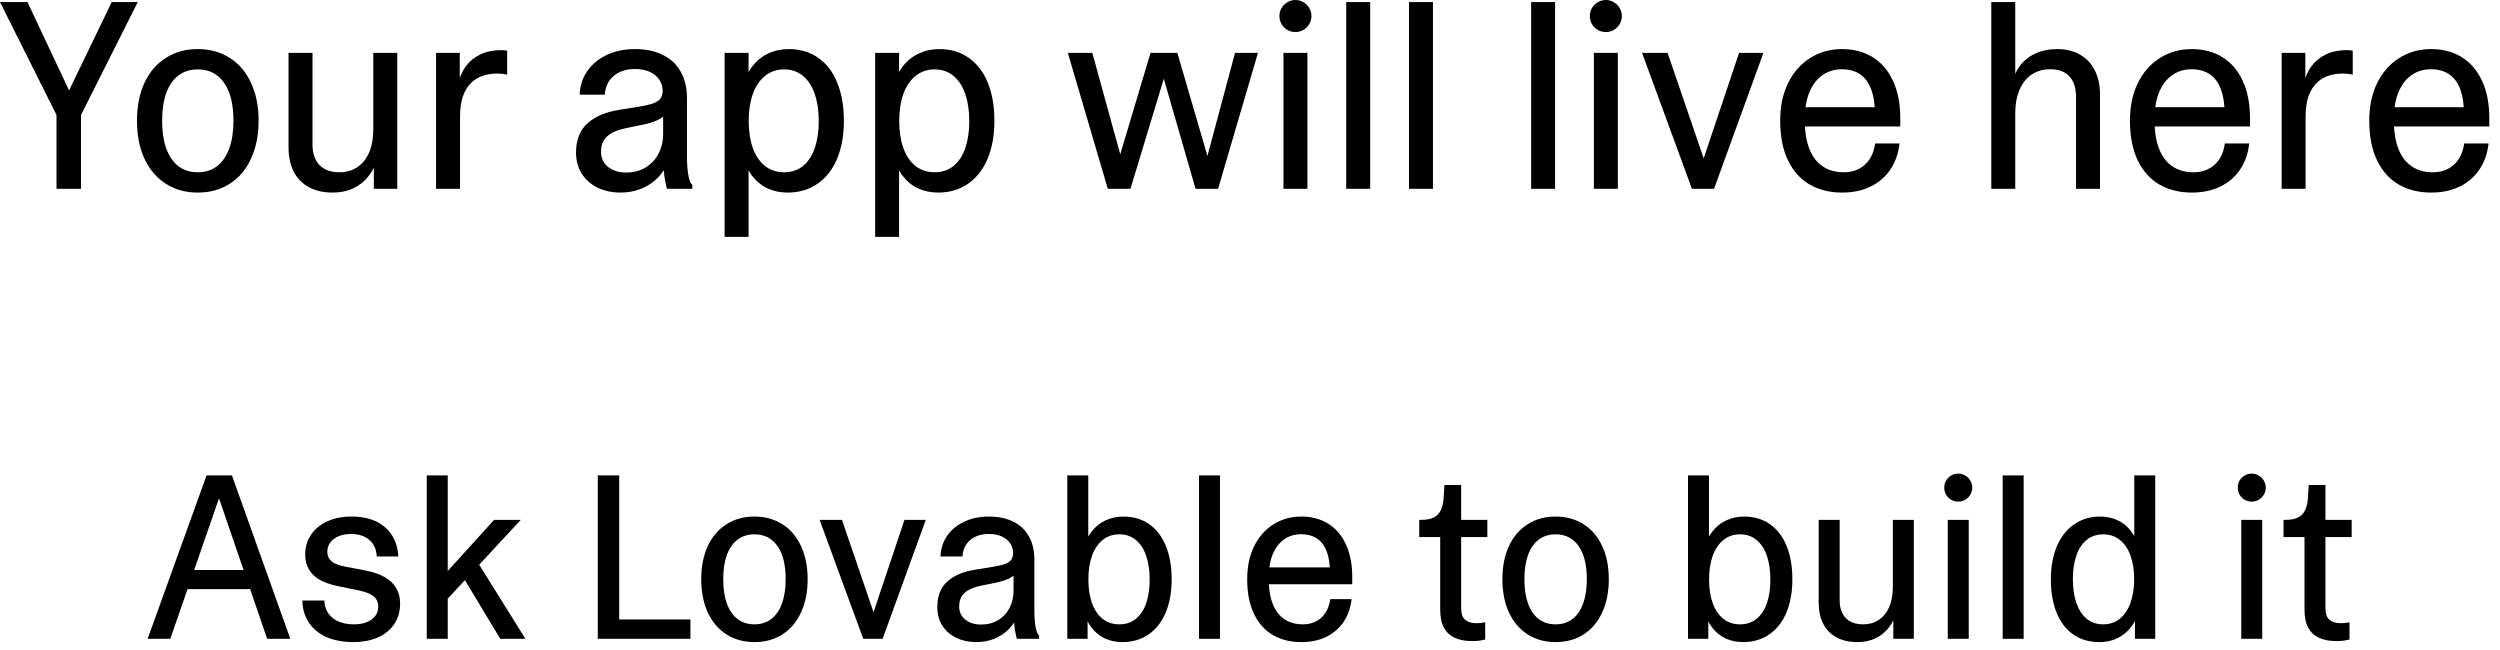
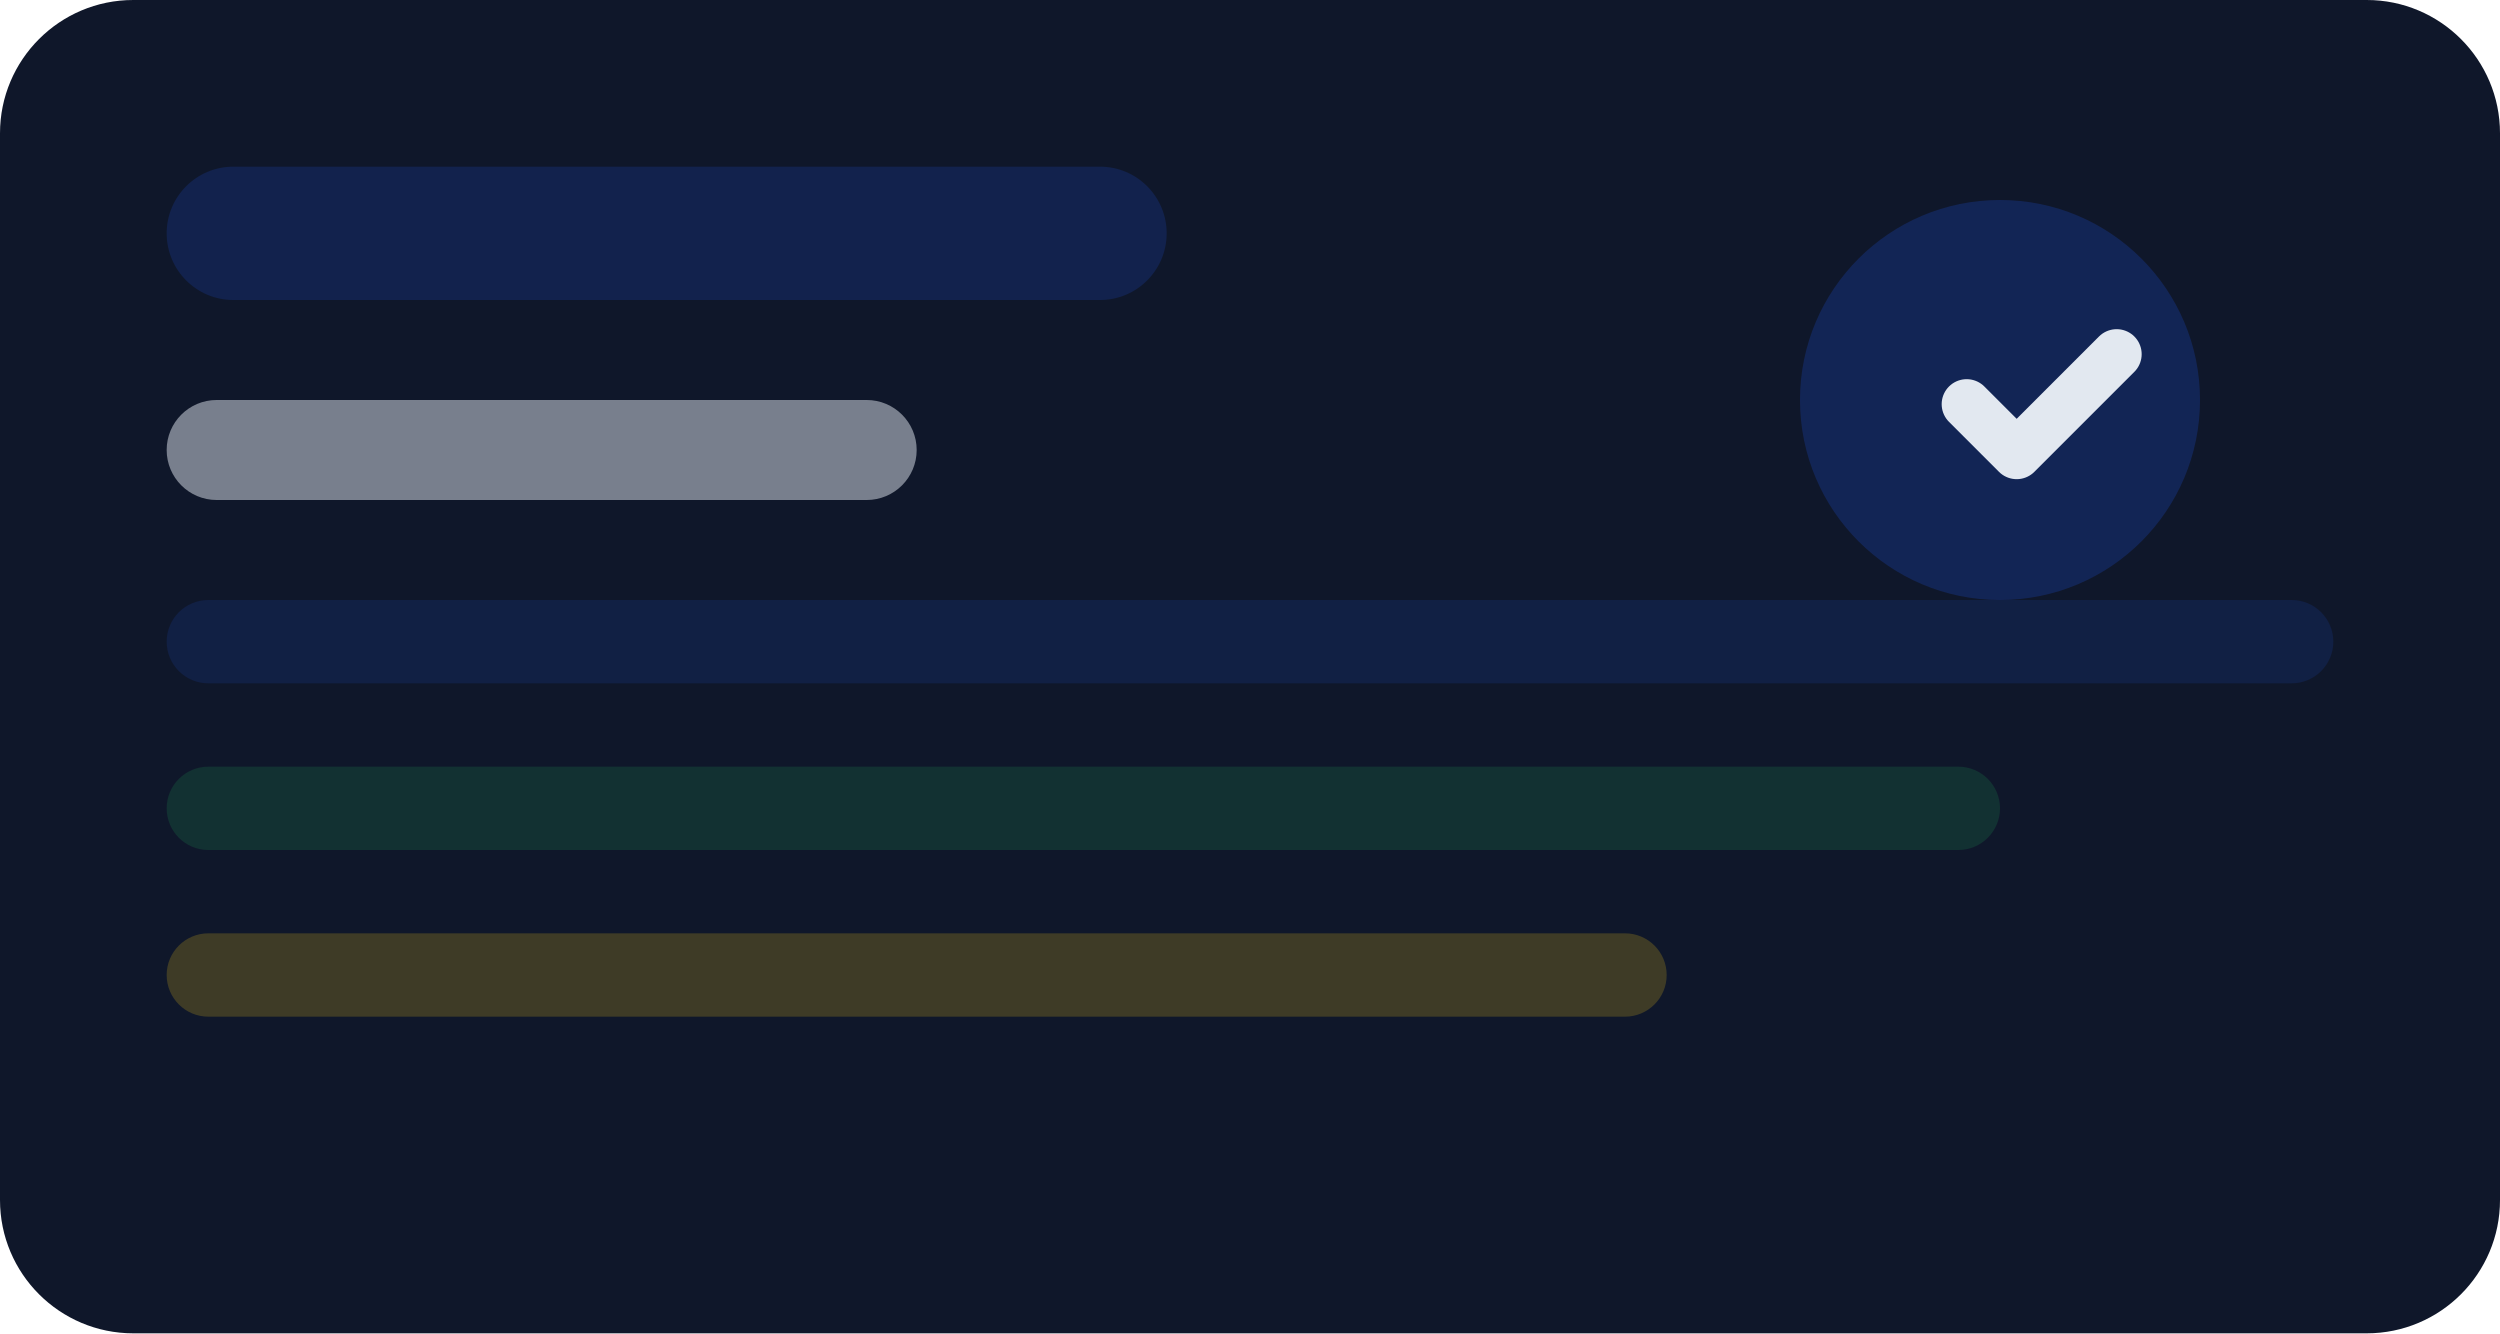
- <svg xmlns="http://www.w3.org/2000/svg" width="150" height="39" viewBox="0 0 150 39" fill="none">
-   <path d="M145.867 11.555C145.143 11.555 144.503 11.398 143.945 11.086C143.388 10.768 142.951 10.287 142.633 9.641C142.315 8.995 142.156 8.193 142.156 7.234C142.156 6.375 142.315 5.622 142.633 4.977C142.956 4.326 143.398 3.826 143.961 3.477C144.523 3.122 145.159 2.945 145.867 2.945C146.565 2.945 147.177 3.107 147.703 3.43C148.229 3.753 148.635 4.227 148.922 4.852C149.214 5.471 149.359 6.221 149.359 7.102C149.359 7.263 149.359 7.424 149.359 7.586H142.891V6.43H148.539L147.836 6.812C147.836 6.219 147.758 5.724 147.602 5.328C147.451 4.932 147.227 4.638 146.93 4.445C146.638 4.253 146.279 4.156 145.852 4.156C145.419 4.156 145.036 4.271 144.703 4.5C144.37 4.729 144.107 5.068 143.914 5.516C143.727 5.964 143.633 6.503 143.633 7.133V7.219C143.633 7.911 143.727 8.49 143.914 8.953C144.102 9.417 144.37 9.763 144.719 9.992C145.068 10.221 145.484 10.336 145.969 10.336C146.474 10.336 146.893 10.188 147.227 9.891C147.565 9.589 147.773 9.161 147.852 8.609H149.312C149.25 9.193 149.073 9.706 148.781 10.148C148.49 10.591 148.094 10.938 147.594 11.188C147.099 11.432 146.523 11.555 145.867 11.555Z" fill="black" />
-   <path d="M136.898 3.172H138.32V5.133L138.211 5.086C138.294 4.669 138.448 4.305 138.672 3.992C138.901 3.68 139.195 3.438 139.555 3.266C139.914 3.094 140.328 3.008 140.797 3.008C140.917 3.008 141.039 3.018 141.164 3.039V4.477C141.065 4.456 140.969 4.44 140.875 4.43C140.781 4.419 140.682 4.414 140.578 4.414C140.099 4.414 139.693 4.51 139.359 4.703C139.026 4.896 138.771 5.185 138.594 5.57C138.422 5.951 138.336 6.424 138.336 6.992V11.328H136.898V3.172Z" fill="black" />
-   <path d="M131.508 11.555C130.784 11.555 130.143 11.398 129.586 11.086C129.029 10.768 128.591 10.287 128.273 9.641C127.956 8.995 127.797 8.193 127.797 7.234C127.797 6.375 127.956 5.622 128.273 4.977C128.596 4.326 129.039 3.826 129.602 3.477C130.164 3.122 130.799 2.945 131.508 2.945C132.206 2.945 132.818 3.107 133.344 3.43C133.87 3.753 134.276 4.227 134.562 4.852C134.854 5.471 135 6.221 135 7.102C135 7.263 135 7.424 135 7.586H128.531V6.43H134.18L133.477 6.812C133.477 6.219 133.398 5.724 133.242 5.328C133.091 4.932 132.867 4.638 132.57 4.445C132.279 4.253 131.919 4.156 131.492 4.156C131.06 4.156 130.677 4.271 130.344 4.5C130.01 4.729 129.747 5.068 129.555 5.516C129.367 5.964 129.273 6.503 129.273 7.133V7.219C129.273 7.911 129.367 8.49 129.555 8.953C129.742 9.417 130.01 9.763 130.359 9.992C130.708 10.221 131.125 10.336 131.609 10.336C132.115 10.336 132.534 10.188 132.867 9.891C133.206 9.589 133.414 9.161 133.492 8.609H134.953C134.891 9.193 134.714 9.706 134.422 10.148C134.13 10.591 133.734 10.938 133.234 11.188C132.74 11.432 132.164 11.555 131.508 11.555Z" fill="black" />
-   <path d="M119.477 0.125H120.914V5.664L120.703 5.055C120.802 4.622 120.971 4.247 121.211 3.93C121.456 3.612 121.766 3.37 122.141 3.203C122.516 3.031 122.943 2.945 123.422 2.945C123.958 2.945 124.419 3.057 124.805 3.281C125.195 3.505 125.492 3.823 125.695 4.234C125.898 4.641 126 5.117 126 5.664V11.328H124.562V5.82C124.562 5.284 124.43 4.872 124.164 4.586C123.904 4.299 123.518 4.156 123.008 4.156C122.596 4.156 122.232 4.258 121.914 4.461C121.602 4.664 121.357 4.969 121.18 5.375C121.003 5.776 120.914 6.263 120.914 6.836V11.328H119.477V0.125Z" fill="black" />
-   <path d="M110.523 11.555C109.799 11.555 109.159 11.398 108.602 11.086C108.044 10.768 107.607 10.287 107.289 9.641C106.971 8.995 106.812 8.193 106.812 7.234C106.812 6.375 106.971 5.622 107.289 4.977C107.612 4.326 108.055 3.826 108.617 3.477C109.18 3.122 109.815 2.945 110.523 2.945C111.221 2.945 111.833 3.107 112.359 3.43C112.885 3.753 113.292 4.227 113.578 4.852C113.87 5.471 114.016 6.221 114.016 7.102C114.016 7.263 114.016 7.424 114.016 7.586H107.547V6.43H113.195L112.492 6.812C112.492 6.219 112.414 5.724 112.258 5.328C112.107 4.932 111.883 4.638 111.586 4.445C111.294 4.253 110.935 4.156 110.508 4.156C110.076 4.156 109.693 4.271 109.359 4.5C109.026 4.729 108.763 5.068 108.57 5.516C108.383 5.964 108.289 6.503 108.289 7.133V7.219C108.289 7.911 108.383 8.49 108.57 8.953C108.758 9.417 109.026 9.763 109.375 9.992C109.724 10.221 110.141 10.336 110.625 10.336C111.13 10.336 111.549 10.188 111.883 9.891C112.221 9.589 112.43 9.161 112.508 8.609H113.969C113.906 9.193 113.729 9.706 113.438 10.148C113.146 10.591 112.75 10.938 112.25 11.188C111.755 11.432 111.18 11.555 110.523 11.555Z" fill="black" />
-   <path d="M98.523 3.172H100.055L102.359 9.906H102.086L104.344 3.172H105.805L102.844 11.328H101.516L98.523 3.172Z" fill="black" />
-   <path d="M95.633 3.172H97.07V11.328H95.633V3.172ZM96.352 1.922C96.18 1.922 96.018 1.88 95.867 1.797C95.721 1.708 95.604 1.591 95.516 1.445C95.432 1.294 95.391 1.133 95.391 0.961C95.391 0.789 95.432 0.63 95.516 0.484C95.604 0.333 95.721 0.216 95.867 0.133C96.018 0.044 96.18 0 96.352 0C96.523 0 96.682 0.044 96.828 0.133C96.979 0.216 97.096 0.333 97.18 0.484C97.268 0.63 97.312 0.789 97.312 0.961C97.312 1.133 97.268 1.294 97.18 1.445C97.096 1.591 96.979 1.708 96.828 1.797C96.682 1.88 96.523 1.922 96.352 1.922Z" fill="black" />
-   <path d="M91.867 0.125H93.305V11.328H91.867V0.125Z" fill="black" />
-   <path d="M84.539 0.125H85.977V11.328H84.539V0.125Z" fill="black" />
-   <path d="M80.773 0.125H82.211V11.328H80.773V0.125Z" fill="black" />
-   <path d="M77.008 3.172H78.445V11.328H77.008V3.172ZM77.727 1.922C77.555 1.922 77.393 1.88 77.242 1.797C77.096 1.708 76.979 1.591 76.891 1.445C76.807 1.294 76.766 1.133 76.766 0.961C76.766 0.789 76.807 0.63 76.891 0.484C76.979 0.333 77.096 0.216 77.242 0.133C77.393 0.044 77.555 0 77.727 0C77.898 0 78.057 0.044 78.203 0.133C78.354 0.216 78.471 0.333 78.555 0.484C78.643 0.63 78.688 0.789 78.688 0.961C78.688 1.133 78.643 1.294 78.555 1.445C78.471 1.591 78.354 1.708 78.203 1.797C78.057 1.88 77.898 1.922 77.727 1.922Z" fill="black" />
-   <path d="M64.07 3.172H65.539L67.508 10.32H66.898L69.031 3.172H70.641L72.727 10.32H72.188L74.102 3.172H75.477L73.086 11.328H71.734L69.508 3.617H70.164L67.828 11.328H66.469L64.07 3.172Z" fill="black" />
-   <path d="M56.289 11.555C55.852 11.555 55.45 11.471 55.086 11.305C54.727 11.138 54.417 10.885 54.156 10.547C53.901 10.208 53.711 9.786 53.586 9.281L53.898 9.602V11.328H52.508V3.172H53.945V4.992L53.602 5.219C53.711 4.745 53.896 4.339 54.156 4C54.417 3.656 54.734 3.396 55.109 3.219C55.49 3.036 55.904 2.945 56.352 2.945C57.044 2.945 57.638 3.122 58.133 3.477C58.633 3.826 59.013 4.326 59.273 4.977C59.534 5.622 59.664 6.38 59.664 7.25C59.664 8.115 59.529 8.872 59.258 9.523C58.987 10.169 58.596 10.669 58.086 11.023C57.575 11.378 56.977 11.555 56.289 11.555ZM56.078 10.336C56.526 10.336 56.906 10.208 57.219 9.953C57.531 9.693 57.766 9.333 57.922 8.875C58.078 8.411 58.156 7.875 58.156 7.266C58.156 6.656 58.078 6.12 57.922 5.656C57.766 5.188 57.531 4.823 57.219 4.562C56.906 4.297 56.526 4.164 56.078 4.164C55.63 4.164 55.245 4.297 54.922 4.562C54.604 4.823 54.362 5.188 54.195 5.656C54.034 6.12 53.953 6.656 53.953 7.266C53.953 7.87 54.034 8.404 54.195 8.867C54.362 9.331 54.604 9.693 54.922 9.953C55.245 10.208 55.63 10.336 56.078 10.336ZM52.508 9.664H53.945V14.211H52.508V9.664Z" fill="black" />
-   <path d="M47.258 11.555C46.82 11.555 46.419 11.471 46.055 11.305C45.695 11.138 45.385 10.885 45.125 10.547C44.87 10.208 44.68 9.786 44.555 9.281L44.867 9.602V11.328H43.477V3.172H44.914V4.992L44.57 5.219C44.68 4.745 44.865 4.339 45.125 4C45.385 3.656 45.703 3.396 46.078 3.219C46.458 3.036 46.872 2.945 47.32 2.945C48.013 2.945 48.607 3.122 49.102 3.477C49.602 3.826 49.982 4.326 50.242 4.977C50.503 5.622 50.633 6.38 50.633 7.25C50.633 8.115 50.497 8.872 50.227 9.523C49.956 10.169 49.565 10.669 49.055 11.023C48.544 11.378 47.945 11.555 47.258 11.555ZM47.047 10.336C47.495 10.336 47.875 10.208 48.188 9.953C48.5 9.693 48.734 9.333 48.891 8.875C49.047 8.411 49.125 7.875 49.125 7.266C49.125 6.656 49.047 6.12 48.891 5.656C48.734 5.188 48.5 4.823 48.188 4.562C47.875 4.297 47.495 4.164 47.047 4.164C46.599 4.164 46.214 4.297 45.891 4.562C45.573 4.823 45.331 5.188 45.164 5.656C45.003 6.12 44.922 6.656 44.922 7.266C44.922 7.87 45.003 8.404 45.164 8.867C45.331 9.331 45.573 9.693 45.891 9.953C46.214 10.208 46.599 10.336 47.047 10.336ZM43.477 9.664H44.914V14.211H43.477V9.664Z" fill="black" />
-   <path d="M37.234 11.555C36.729 11.555 36.273 11.458 35.867 11.266C35.461 11.068 35.141 10.787 34.906 10.422C34.677 10.057 34.562 9.633 34.562 9.148C34.562 8.404 34.786 7.826 35.234 7.414C35.688 6.997 36.32 6.724 37.133 6.594L38.43 6.383C38.763 6.326 39.023 6.263 39.211 6.195C39.398 6.122 39.536 6.029 39.625 5.914C39.714 5.794 39.758 5.635 39.758 5.438C39.758 5.219 39.698 5.01 39.578 4.812C39.458 4.615 39.273 4.453 39.023 4.328C38.773 4.203 38.464 4.141 38.094 4.141C37.573 4.141 37.148 4.279 36.82 4.555C36.497 4.826 36.32 5.201 36.289 5.68H34.781C34.797 5.159 34.945 4.693 35.227 4.281C35.508 3.865 35.896 3.539 36.391 3.305C36.885 3.065 37.453 2.945 38.094 2.945C38.745 2.945 39.305 3.062 39.773 3.297C40.242 3.526 40.599 3.862 40.844 4.305C41.094 4.747 41.219 5.276 41.219 5.891V9.438C41.219 9.818 41.245 10.169 41.297 10.492C41.354 10.81 41.435 11.013 41.539 11.102V11.328H40.016C39.953 11.104 39.901 10.844 39.859 10.547C39.823 10.245 39.805 9.951 39.805 9.664L40.062 9.742C39.938 10.081 39.74 10.388 39.469 10.664C39.198 10.94 38.87 11.159 38.484 11.32C38.099 11.477 37.682 11.555 37.234 11.555ZM37.555 10.352C38.008 10.352 38.404 10.25 38.742 10.047C39.081 9.839 39.339 9.56 39.516 9.211C39.698 8.857 39.789 8.464 39.789 8.031V6.812L39.953 6.836C39.802 7.008 39.609 7.143 39.375 7.242C39.146 7.341 38.836 7.43 38.445 7.508L37.586 7.68C37.06 7.789 36.675 7.956 36.43 8.18C36.185 8.398 36.062 8.706 36.062 9.102C36.062 9.482 36.203 9.786 36.484 10.016C36.771 10.24 37.128 10.352 37.555 10.352Z" fill="black" />
-   <path d="M26.164 3.172H27.586V5.133L27.477 5.086C27.56 4.669 27.713 4.305 27.938 3.992C28.167 3.68 28.461 3.438 28.82 3.266C29.18 3.094 29.594 3.008 30.062 3.008C30.182 3.008 30.305 3.018 30.43 3.039V4.477C30.331 4.456 30.234 4.44 30.141 4.43C30.047 4.419 29.948 4.414 29.844 4.414C29.365 4.414 28.958 4.51 28.625 4.703C28.292 4.896 28.037 5.185 27.859 5.57C27.688 5.951 27.602 6.424 27.602 6.992V11.328H26.164V3.172Z" fill="black" />
-   <path d="M19.969 11.555C19.417 11.555 18.94 11.448 18.539 11.234C18.143 11.021 17.838 10.711 17.625 10.305C17.417 9.898 17.312 9.409 17.312 8.836V3.172H18.75V8.672C18.75 9.198 18.888 9.607 19.164 9.898C19.44 10.19 19.841 10.336 20.367 10.336C20.768 10.336 21.12 10.237 21.422 10.039C21.729 9.841 21.969 9.549 22.141 9.164C22.312 8.773 22.398 8.299 22.398 7.742V3.172H23.836V11.328H22.43V8.836L22.672 9.438C22.552 9.87 22.367 10.245 22.117 10.562C21.872 10.88 21.568 11.125 21.203 11.297C20.838 11.469 20.427 11.555 19.969 11.555Z" fill="black" />
-   <path d="M11.867 11.555C11.138 11.555 10.497 11.378 9.945 11.023C9.393 10.669 8.966 10.167 8.664 9.516C8.367 8.865 8.219 8.107 8.219 7.242C8.219 6.378 8.367 5.622 8.664 4.977C8.966 4.326 9.393 3.826 9.945 3.477C10.497 3.122 11.138 2.945 11.867 2.945C12.596 2.945 13.237 3.122 13.789 3.477C14.341 3.826 14.766 4.326 15.062 4.977C15.365 5.622 15.516 6.378 15.516 7.242C15.516 8.107 15.365 8.865 15.062 9.516C14.766 10.167 14.341 10.669 13.789 11.023C13.237 11.378 12.596 11.555 11.867 11.555ZM11.867 10.336C12.315 10.336 12.698 10.216 13.016 9.977C13.338 9.732 13.583 9.378 13.75 8.914C13.922 8.451 14.008 7.893 14.008 7.242C14.008 6.263 13.82 5.505 13.445 4.969C13.07 4.432 12.544 4.164 11.867 4.164C11.419 4.164 11.034 4.284 10.711 4.523C10.393 4.763 10.148 5.115 9.977 5.578C9.81 6.036 9.727 6.591 9.727 7.242C9.727 7.893 9.81 8.451 9.977 8.914C10.148 9.378 10.393 9.732 10.711 9.977C11.034 10.216 11.419 10.336 11.867 10.336Z" fill="black" />
-   <path d="M3.391 6.18L3.711 7.539L0 0.125H1.648L4.414 6H3.867L6.703 0.125H8.266L4.539 7.539L4.859 6.18V11.328H3.391V6.18Z" fill="black" />
-   <path d="M140.19 38.465C139.789 38.465 139.448 38.403 139.165 38.28C138.882 38.157 138.661 37.957 138.502 37.679C138.347 37.396 138.27 37.029 138.27 36.578V32.224H137.012V31.191H137.135C137.445 31.191 137.693 31.144 137.88 31.048C138.071 30.952 138.215 30.804 138.311 30.604C138.406 30.403 138.463 30.136 138.481 29.804L138.522 29.1H139.527V31.301L139.377 31.191H141.1V32.224H139.527V36.496C139.527 36.82 139.607 37.05 139.767 37.187C139.931 37.323 140.159 37.392 140.45 37.392C140.637 37.392 140.81 37.373 140.97 37.337V38.369C140.828 38.406 140.699 38.431 140.58 38.444C140.462 38.458 140.332 38.465 140.19 38.465Z" fill="black" />
-   <path d="M134.476 31.191H135.733V38.328H134.476V31.191ZM135.104 30.098C134.954 30.098 134.813 30.061 134.681 29.988C134.553 29.911 134.451 29.808 134.373 29.681C134.3 29.549 134.264 29.407 134.264 29.257C134.264 29.106 134.3 28.967 134.373 28.84C134.451 28.708 134.553 28.605 134.681 28.532C134.813 28.455 134.954 28.416 135.104 28.416C135.255 28.416 135.394 28.455 135.521 28.532C135.654 28.605 135.756 28.708 135.829 28.84C135.907 28.967 135.945 29.106 135.945 29.257C135.945 29.407 135.907 29.549 135.829 29.681C135.756 29.808 135.654 29.911 135.521 29.988C135.394 30.061 135.255 30.098 135.104 30.098Z" fill="black" />
-   <path d="M128.057 28.525H129.314V31.191H128.057V28.525ZM125.965 38.526C125.354 38.526 124.83 38.374 124.393 38.068C123.955 37.758 123.622 37.323 123.395 36.763C123.167 36.198 123.053 35.535 123.053 34.773C123.053 34.017 123.171 33.354 123.408 32.784C123.65 32.215 123.994 31.775 124.44 31.465C124.887 31.15 125.409 30.993 126.006 30.993C126.389 30.993 126.737 31.066 127.052 31.212C127.371 31.358 127.642 31.579 127.865 31.875C128.093 32.171 128.262 32.54 128.371 32.982L128.057 32.702V31.191H129.314V38.328H128.098V36.735L128.357 36.537C128.212 37.161 127.924 37.649 127.496 38C127.068 38.351 126.557 38.526 125.965 38.526ZM126.19 37.46C126.582 37.46 126.917 37.346 127.195 37.118C127.478 36.886 127.69 36.567 127.831 36.161C127.977 35.751 128.05 35.279 128.05 34.746C128.05 34.217 127.977 33.75 127.831 33.345C127.69 32.939 127.478 32.625 127.195 32.401C126.917 32.173 126.582 32.06 126.19 32.06C125.799 32.06 125.466 32.173 125.192 32.401C124.919 32.625 124.714 32.939 124.577 33.345C124.44 33.746 124.372 34.213 124.372 34.746C124.372 35.279 124.44 35.751 124.577 36.161C124.714 36.567 124.919 36.886 125.192 37.118C125.466 37.346 125.799 37.46 126.19 37.46Z" fill="black" />
-   <path d="M120.161 28.525H121.419V38.328H120.161V28.525Z" fill="black" />
-   <path d="M116.866 31.191H118.124V38.328H116.866V31.191ZM117.495 30.098C117.345 30.098 117.203 30.061 117.071 29.988C116.944 29.911 116.841 29.808 116.764 29.681C116.691 29.549 116.654 29.407 116.654 29.257C116.654 29.106 116.691 28.967 116.764 28.84C116.841 28.708 116.944 28.605 117.071 28.532C117.203 28.455 117.345 28.416 117.495 28.416C117.646 28.416 117.785 28.455 117.912 28.532C118.044 28.605 118.147 28.708 118.22 28.84C118.297 28.967 118.336 29.106 118.336 29.257C118.336 29.407 118.297 29.549 118.22 29.681C118.147 29.808 118.044 29.911 117.912 29.988C117.785 30.061 117.646 30.098 117.495 30.098Z" fill="black" />
-   <path d="M111.445 38.526C110.962 38.526 110.545 38.433 110.194 38.246C109.848 38.059 109.581 37.788 109.395 37.433C109.212 37.077 109.121 36.649 109.121 36.148V31.191H110.379V36.004C110.379 36.464 110.5 36.822 110.741 37.077C110.983 37.332 111.334 37.46 111.794 37.46C112.145 37.46 112.452 37.373 112.717 37.2C112.986 37.027 113.195 36.772 113.346 36.435C113.496 36.093 113.571 35.678 113.571 35.19V31.191H114.829V38.328H113.599V36.148L113.811 36.674C113.706 37.052 113.544 37.38 113.325 37.658C113.111 37.936 112.844 38.15 112.525 38.301C112.206 38.451 111.846 38.526 111.445 38.526Z" fill="black" />
-   <path d="M104.589 38.526C104.206 38.526 103.855 38.453 103.536 38.308C103.222 38.162 102.951 37.941 102.723 37.645C102.499 37.348 102.333 36.979 102.224 36.537L102.497 36.817V38.328H101.28V31.191H102.538V32.784L102.237 32.982C102.333 32.568 102.495 32.212 102.723 31.916C102.951 31.615 103.229 31.387 103.557 31.232C103.889 31.073 104.252 30.993 104.644 30.993C105.25 30.993 105.769 31.148 106.202 31.458C106.64 31.763 106.972 32.201 107.2 32.77C107.428 33.336 107.542 33.999 107.542 34.76C107.542 35.516 107.424 36.179 107.187 36.749C106.95 37.314 106.608 37.752 106.161 38.062C105.715 38.371 105.19 38.526 104.589 38.526ZM104.404 37.46C104.796 37.46 105.129 37.348 105.402 37.125C105.676 36.897 105.881 36.583 106.018 36.182C106.154 35.776 106.223 35.307 106.223 34.773C106.223 34.24 106.154 33.771 106.018 33.365C105.881 32.955 105.676 32.636 105.402 32.408C105.129 32.176 104.796 32.06 104.404 32.06C104.012 32.06 103.675 32.176 103.393 32.408C103.115 32.636 102.903 32.955 102.757 33.365C102.616 33.771 102.545 34.24 102.545 34.773C102.545 35.302 102.616 35.769 102.757 36.175C102.903 36.58 103.115 36.897 103.393 37.125C103.675 37.348 104.012 37.46 104.404 37.46ZM101.28 28.525H102.538V31.191H101.28V28.525Z" fill="black" />
-   <path d="M93.337 38.526C92.699 38.526 92.138 38.371 91.655 38.062C91.172 37.752 90.799 37.312 90.534 36.742C90.274 36.172 90.144 35.509 90.144 34.753C90.144 33.996 90.274 33.336 90.534 32.77C90.799 32.201 91.172 31.763 91.655 31.458C92.138 31.148 92.699 30.993 93.337 30.993C93.975 30.993 94.535 31.148 95.019 31.458C95.502 31.763 95.873 32.201 96.133 32.77C96.397 33.336 96.529 33.996 96.529 34.753C96.529 35.509 96.397 36.172 96.133 36.742C95.873 37.312 95.502 37.752 95.019 38.062C94.535 38.371 93.975 38.526 93.337 38.526ZM93.337 37.46C93.729 37.46 94.064 37.355 94.342 37.145C94.624 36.931 94.838 36.621 94.984 36.216C95.135 35.81 95.21 35.323 95.21 34.753C95.21 33.896 95.046 33.233 94.718 32.764C94.39 32.294 93.929 32.06 93.337 32.06C92.945 32.06 92.608 32.164 92.325 32.374C92.047 32.584 91.833 32.891 91.683 33.297C91.537 33.698 91.464 34.183 91.464 34.753C91.464 35.323 91.537 35.81 91.683 36.216C91.833 36.621 92.047 36.931 92.325 37.145C92.608 37.355 92.945 37.46 93.337 37.46Z" fill="black" />
-   <path d="M88.333 38.465C87.932 38.465 87.59 38.403 87.308 38.28C87.025 38.157 86.804 37.957 86.644 37.679C86.49 37.396 86.412 37.029 86.412 36.578V32.224H85.154V31.191H85.277C85.587 31.191 85.836 31.144 86.022 31.048C86.214 30.952 86.357 30.804 86.453 30.604C86.549 30.403 86.606 30.136 86.624 29.804L86.665 29.1H87.67V31.301L87.519 31.191H89.242V32.224H87.67V36.496C87.67 36.82 87.75 37.05 87.909 37.187C88.073 37.323 88.301 37.392 88.593 37.392C88.78 37.392 88.953 37.373 89.112 37.337V38.369C88.971 38.406 88.841 38.431 88.723 38.444C88.604 38.458 88.474 38.465 88.333 38.465Z" fill="black" />
-   <path d="M78.079 38.526C77.446 38.526 76.885 38.39 76.397 38.116C75.91 37.838 75.527 37.417 75.249 36.852C74.971 36.286 74.832 35.585 74.832 34.746C74.832 33.994 74.971 33.336 75.249 32.77C75.532 32.201 75.919 31.763 76.411 31.458C76.903 31.148 77.459 30.993 78.079 30.993C78.69 30.993 79.225 31.134 79.686 31.417C80.146 31.7 80.501 32.114 80.752 32.661C81.007 33.203 81.135 33.86 81.135 34.63C81.135 34.771 81.135 34.912 81.135 35.054H75.475V34.042H80.417L79.802 34.377C79.802 33.857 79.733 33.425 79.597 33.078C79.465 32.732 79.269 32.474 79.009 32.306C78.754 32.137 78.439 32.053 78.065 32.053C77.687 32.053 77.352 32.153 77.061 32.353C76.769 32.554 76.539 32.85 76.37 33.242C76.206 33.634 76.124 34.106 76.124 34.657V34.732C76.124 35.339 76.206 35.844 76.37 36.25C76.534 36.656 76.769 36.959 77.074 37.159C77.38 37.36 77.744 37.46 78.168 37.46C78.61 37.46 78.977 37.33 79.269 37.07C79.565 36.806 79.747 36.432 79.815 35.949H81.094C81.039 36.46 80.884 36.908 80.629 37.296C80.374 37.683 80.027 37.986 79.59 38.205C79.157 38.419 78.653 38.526 78.079 38.526Z" fill="black" />
-   <path d="M71.94 28.525H73.198V38.328H71.94V28.525Z" fill="black" />
-   <path d="M67.347 38.526C66.964 38.526 66.613 38.453 66.294 38.308C65.98 38.162 65.708 37.941 65.481 37.645C65.257 37.348 65.091 36.979 64.981 36.537L65.255 36.817V38.328H64.038V31.191H65.296V32.784L64.995 32.982C65.091 32.568 65.253 32.212 65.481 31.916C65.708 31.615 65.986 31.387 66.314 31.232C66.647 31.073 67.009 30.993 67.401 30.993C68.007 30.993 68.527 31.148 68.96 31.458C69.397 31.763 69.73 32.201 69.958 32.77C70.186 33.336 70.3 33.999 70.3 34.76C70.3 35.516 70.181 36.179 69.944 36.749C69.707 37.314 69.366 37.752 68.919 38.062C68.472 38.371 67.948 38.526 67.347 38.526ZM67.162 37.46C67.554 37.46 67.887 37.348 68.16 37.125C68.434 36.897 68.639 36.583 68.775 36.182C68.912 35.776 68.981 35.307 68.981 34.773C68.981 34.24 68.912 33.771 68.775 33.365C68.639 32.955 68.434 32.636 68.16 32.408C67.887 32.176 67.554 32.06 67.162 32.06C66.77 32.06 66.433 32.176 66.15 32.408C65.872 32.636 65.66 32.955 65.515 33.365C65.373 33.771 65.303 34.24 65.303 34.773C65.303 35.302 65.373 35.769 65.515 36.175C65.66 36.58 65.872 36.897 66.15 37.125C66.433 37.348 66.77 37.46 67.162 37.46ZM64.038 28.525H65.296V31.191H64.038V28.525Z" fill="black" />
-   <path d="M58.576 38.526C58.134 38.526 57.735 38.442 57.38 38.273C57.024 38.1 56.744 37.854 56.539 37.535C56.339 37.216 56.238 36.845 56.238 36.421C56.238 35.769 56.434 35.263 56.826 34.903C57.223 34.539 57.776 34.3 58.487 34.185L59.622 34.001C59.914 33.951 60.142 33.896 60.306 33.837C60.47 33.773 60.59 33.691 60.668 33.591C60.745 33.486 60.784 33.347 60.784 33.174C60.784 32.982 60.732 32.8 60.627 32.627C60.522 32.454 60.36 32.312 60.142 32.203C59.923 32.094 59.652 32.039 59.328 32.039C58.872 32.039 58.501 32.16 58.214 32.401C57.931 32.638 57.776 32.967 57.749 33.386H56.43C56.443 32.93 56.573 32.522 56.819 32.162C57.065 31.797 57.405 31.513 57.838 31.308C58.271 31.098 58.768 30.993 59.328 30.993C59.898 30.993 60.388 31.096 60.798 31.301C61.208 31.501 61.52 31.795 61.734 32.183C61.953 32.57 62.062 33.033 62.062 33.57V36.674C62.062 37.007 62.085 37.314 62.131 37.597C62.181 37.875 62.252 38.052 62.343 38.13V38.328H61.01C60.955 38.132 60.91 37.904 60.873 37.645C60.841 37.38 60.825 37.123 60.825 36.872L61.051 36.94C60.941 37.237 60.768 37.505 60.531 37.747C60.294 37.989 60.007 38.18 59.67 38.321C59.333 38.458 58.968 38.526 58.576 38.526ZM58.856 37.474C59.253 37.474 59.599 37.385 59.895 37.207C60.192 37.025 60.417 36.781 60.572 36.476C60.732 36.166 60.812 35.822 60.812 35.443V34.377L60.955 34.398C60.823 34.548 60.654 34.666 60.449 34.753C60.249 34.84 59.977 34.917 59.636 34.985L58.884 35.136C58.423 35.231 58.086 35.377 57.872 35.573C57.658 35.765 57.551 36.033 57.551 36.38C57.551 36.713 57.674 36.979 57.92 37.18C58.171 37.376 58.483 37.474 58.856 37.474Z" fill="black" />
-   <path d="M49.177 31.191H50.517L52.533 37.084H52.294L54.27 31.191H55.548L52.957 38.328H51.795L49.177 31.191Z" fill="black" />
-   <path d="M45.267 38.526C44.629 38.526 44.068 38.371 43.585 38.062C43.102 37.752 42.728 37.312 42.464 36.742C42.204 36.172 42.074 35.509 42.074 34.753C42.074 33.996 42.204 33.336 42.464 32.77C42.728 32.201 43.102 31.763 43.585 31.458C44.068 31.148 44.629 30.993 45.267 30.993C45.905 30.993 46.465 31.148 46.948 31.458C47.431 31.763 47.803 32.201 48.062 32.77C48.327 33.336 48.459 33.996 48.459 34.753C48.459 35.509 48.327 36.172 48.062 36.742C47.803 37.312 47.431 37.752 46.948 38.062C46.465 38.371 45.905 38.526 45.267 38.526ZM45.267 37.46C45.658 37.46 45.993 37.355 46.272 37.145C46.554 36.931 46.768 36.621 46.914 36.216C47.065 35.81 47.14 35.323 47.14 34.753C47.14 33.896 46.976 33.233 46.648 32.764C46.319 32.294 45.859 32.06 45.267 32.06C44.875 32.06 44.537 32.164 44.255 32.374C43.977 32.584 43.763 32.891 43.612 33.297C43.467 33.698 43.394 34.183 43.394 34.753C43.394 35.323 43.467 35.81 43.612 36.216C43.763 36.621 43.977 36.931 44.255 37.145C44.537 37.355 44.875 37.46 45.267 37.46Z" fill="black" />
-   <path d="M35.867 28.525H37.152V37.556L36.934 37.166H41.425V38.328H35.867V28.525Z" fill="black" />
-   <path d="M25.606 28.525H26.864V34.63H26.529L29.646 31.191H31.246L26.331 36.496L26.864 35.402V38.328H25.606V28.525ZM27.705 34.493L28.389 33.304L31.526 38.328H30.016L27.705 34.493Z" fill="black" />
-   <path d="M21.211 38.526C20.591 38.526 20.051 38.426 19.591 38.226C19.135 38.02 18.782 37.731 18.531 37.357C18.281 36.984 18.151 36.542 18.142 36.031H19.461C19.479 36.487 19.65 36.84 19.974 37.091C20.297 37.337 20.719 37.46 21.238 37.46C21.676 37.46 22.027 37.364 22.291 37.173C22.56 36.981 22.694 36.722 22.694 36.394C22.694 36.129 22.599 35.922 22.407 35.772C22.22 35.621 21.915 35.503 21.491 35.416L20.315 35.177C19.627 35.04 19.121 34.815 18.798 34.5C18.474 34.181 18.312 33.769 18.312 33.263C18.312 32.834 18.424 32.449 18.648 32.107C18.871 31.761 19.192 31.49 19.611 31.294C20.031 31.093 20.525 30.993 21.095 30.993C21.678 30.993 22.177 31.096 22.592 31.301C23.006 31.506 23.323 31.791 23.542 32.155C23.761 32.515 23.879 32.925 23.898 33.386H22.605C22.587 32.967 22.439 32.638 22.161 32.401C21.888 32.16 21.523 32.039 21.067 32.039C20.78 32.039 20.53 32.085 20.315 32.176C20.101 32.262 19.935 32.388 19.816 32.552C19.698 32.711 19.639 32.896 19.639 33.105C19.639 33.342 19.721 33.532 19.885 33.673C20.049 33.814 20.309 33.919 20.664 33.987L21.977 34.24C22.414 34.327 22.783 34.457 23.084 34.63C23.385 34.798 23.613 35.015 23.768 35.279C23.927 35.544 24.007 35.851 24.007 36.202C24.007 36.694 23.884 37.116 23.638 37.467C23.396 37.818 23.064 38.082 22.64 38.26C22.216 38.438 21.74 38.526 21.211 38.526Z" fill="black" />
-   <path d="M12.393 28.525H13.917L17.417 38.328H16.029L13.021 29.551H13.261L10.219 38.328H8.858L12.393 28.525ZM10.82 34.199H15.599V35.348H10.82V34.199Z" fill="black" />
+ <svg xmlns="http://www.w3.org/2000/svg" width="300" height="160" viewBox="0 0 300 160" fill="none">
+   <rect width="300" height="160" rx="16" fill="#0F172A" />
+   <rect x="20" y="20" width="120" height="16" rx="8" fill="#1D4ED8" opacity="0.2" />
+   <rect x="20" y="48" width="90" height="12" rx="6" fill="#E2E8F0" opacity="0.5" />
+   <rect x="20" y="72" width="260" height="10" rx="5" fill="#1D4ED8" opacity="0.15" />
+   <rect x="20" y="92" width="220" height="10" rx="5" fill="#22C55E" opacity="0.15" />
+   <rect x="20" y="112" width="180" height="10" rx="5" fill="#FACC15" opacity="0.2" />
+   <circle cx="240" cy="48" r="24" fill="#1D4ED8" opacity="0.25" />
+   <path d="M236 48.5L242 54.5L254 42.5" stroke="#E2E8F0" stroke-width="6" stroke-linecap="round" stroke-linejoin="round" />
</svg>
